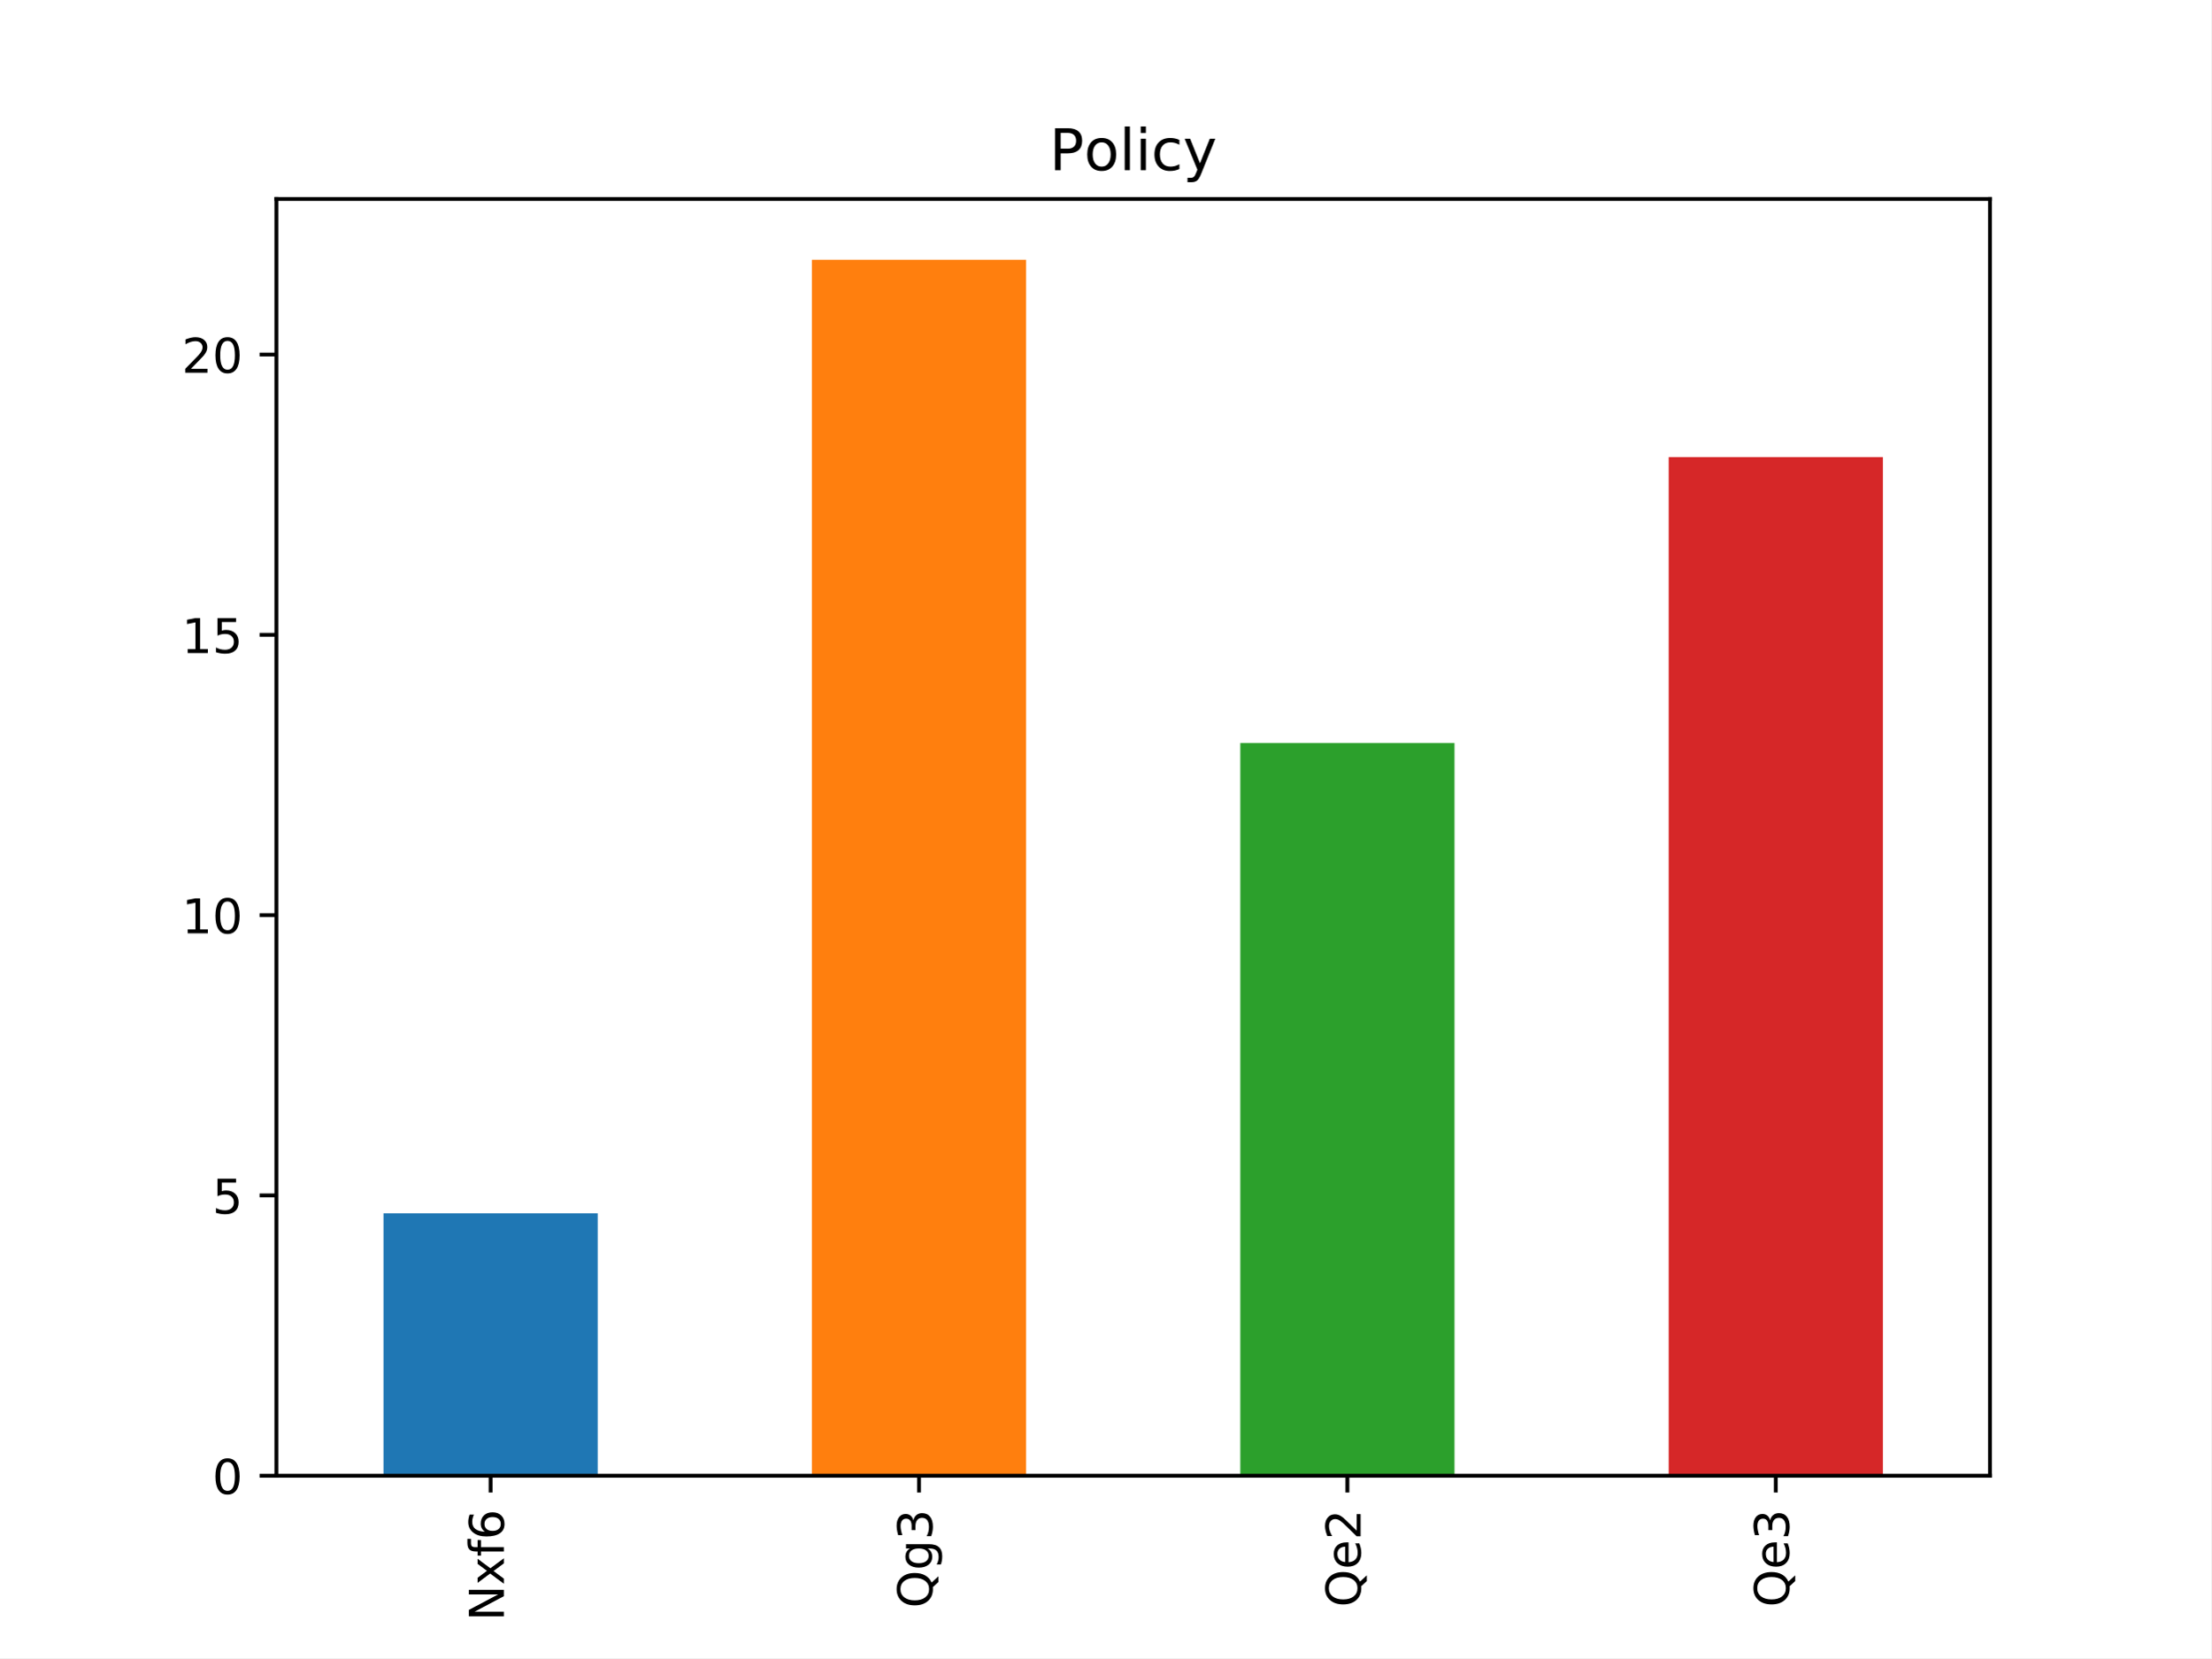
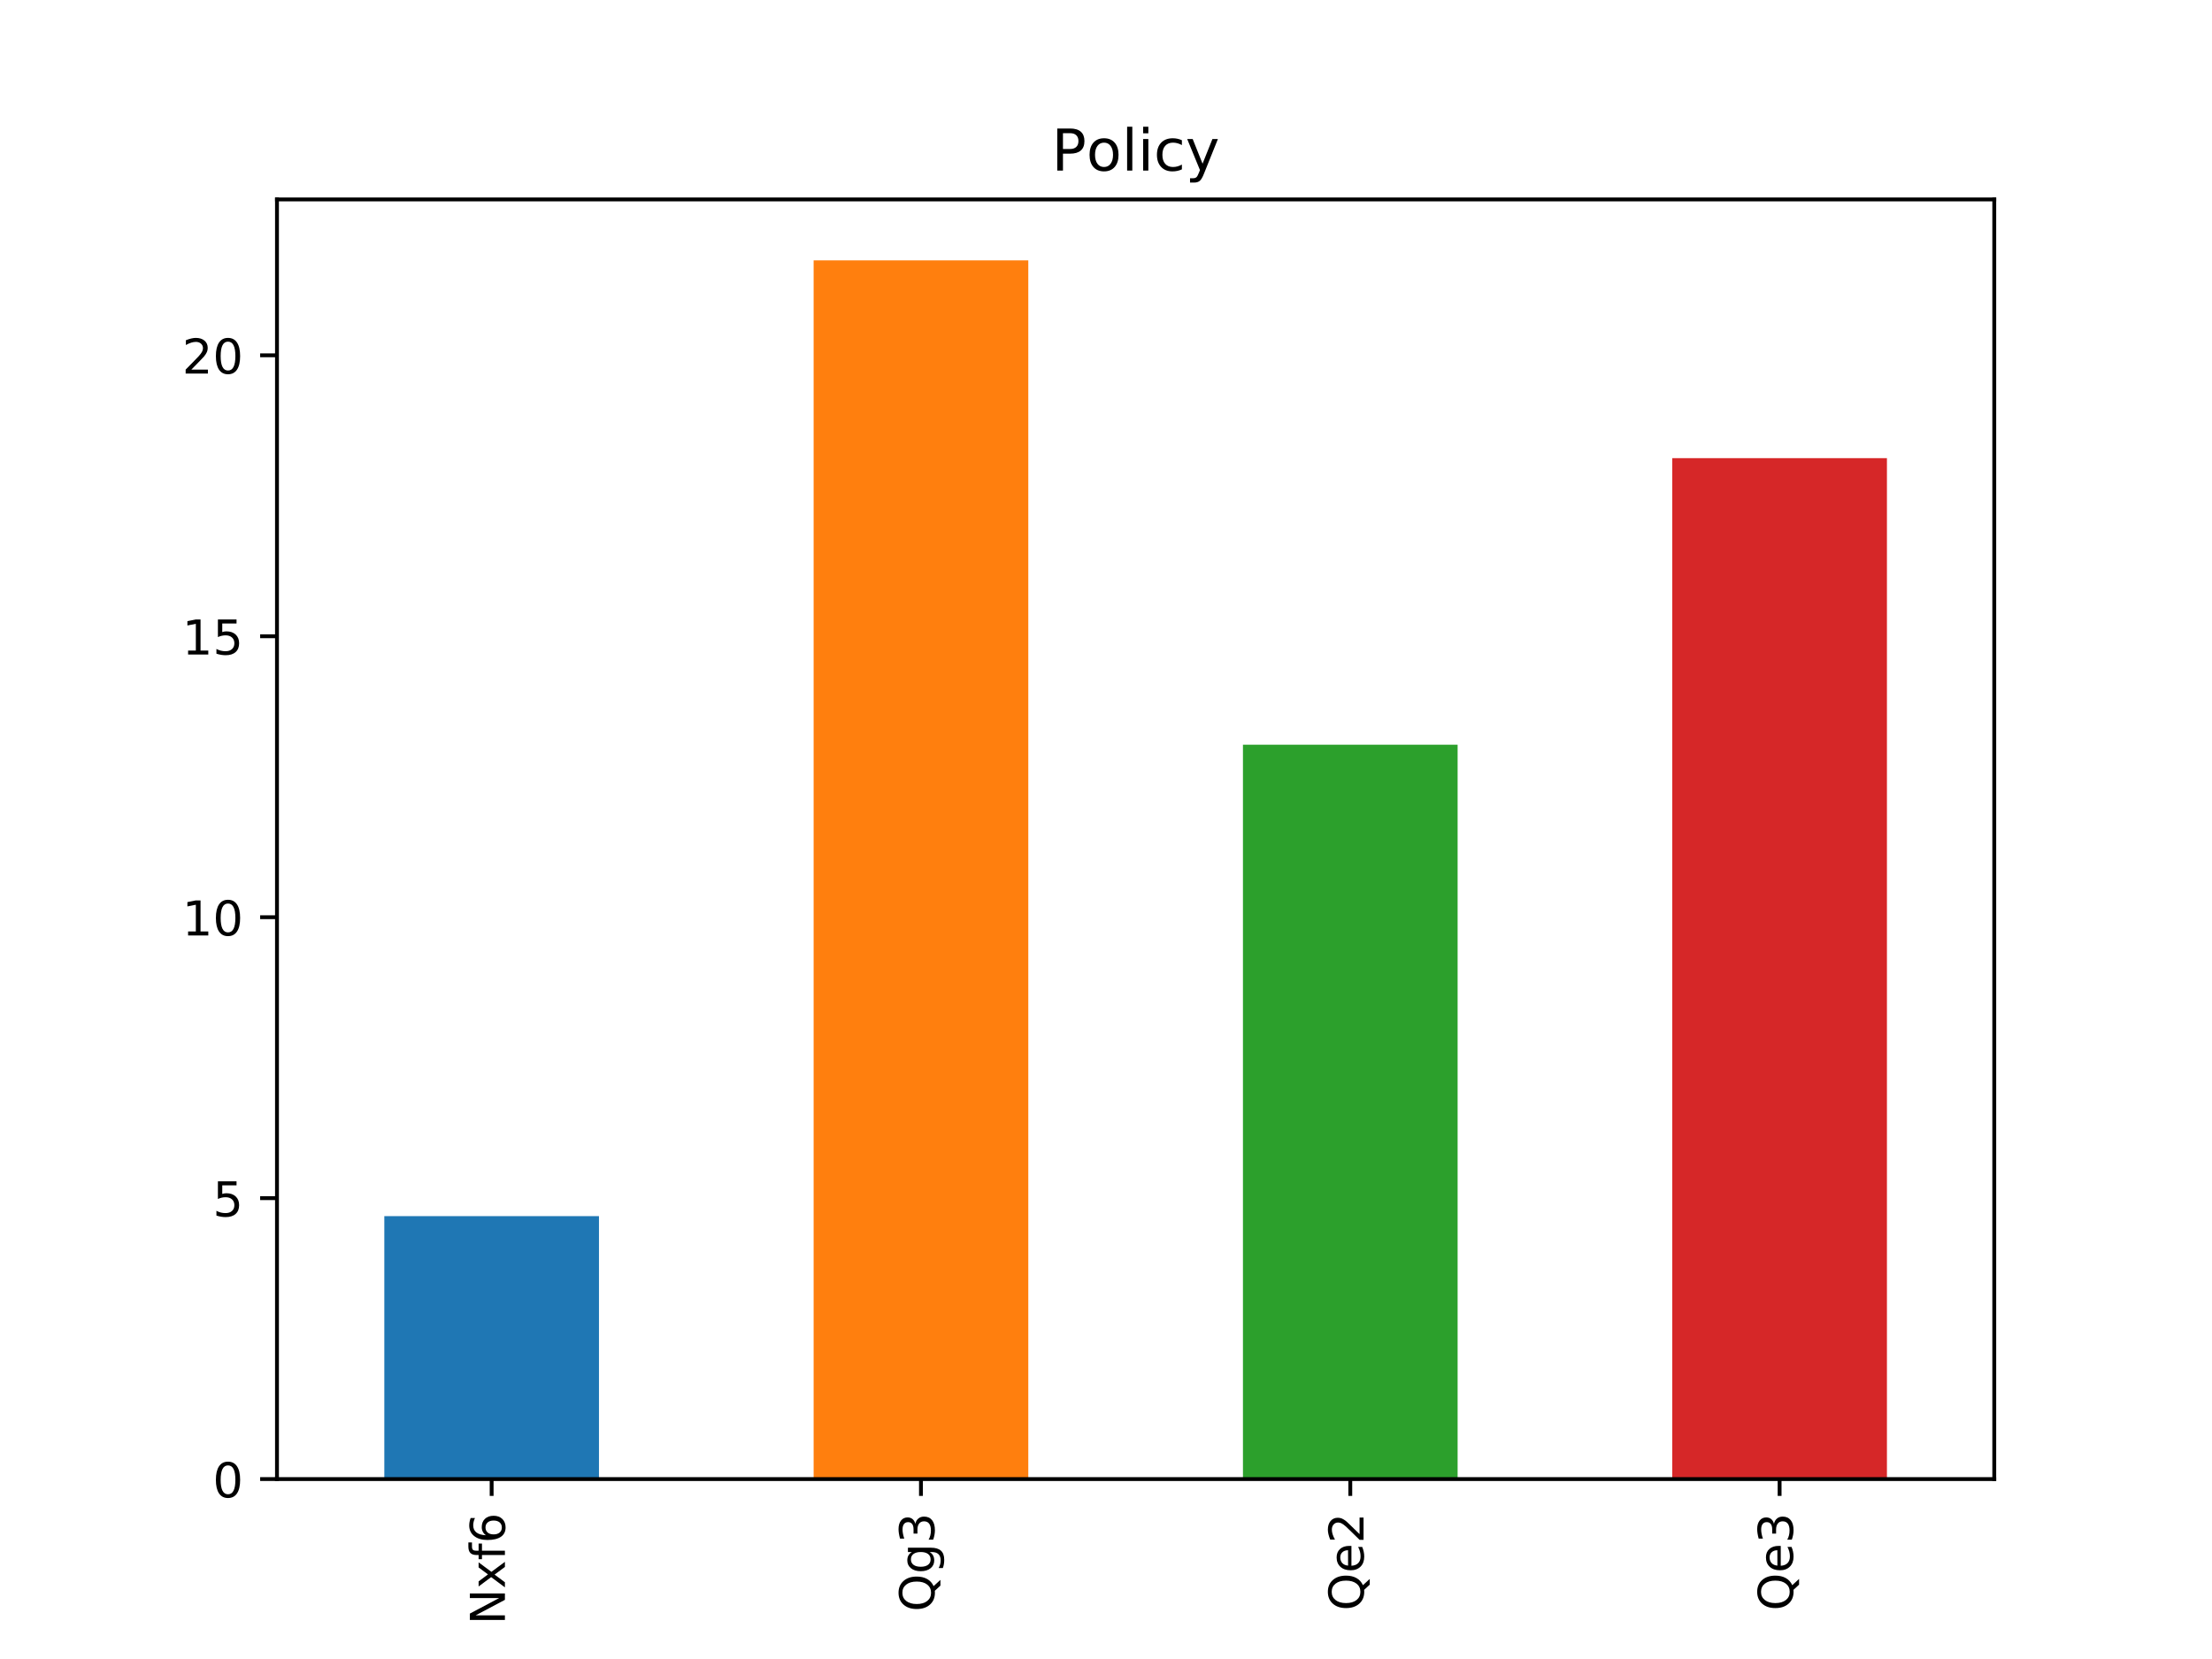
- <svg xmlns="http://www.w3.org/2000/svg" xmlns:xlink="http://www.w3.org/1999/xlink" height="345.6pt" version="1.1" viewBox="0 0 460.8 345.6" width="460.8pt">
+ <svg xmlns="http://www.w3.org/2000/svg" xmlns:xlink="http://www.w3.org/1999/xlink" height="345pt" version="1.1" viewBox="0 0 460 345" width="460pt">
  <defs>
    <style type="text/css">
*{stroke-linecap:butt;stroke-linejoin:round;}
  </style>
  </defs>
  <g id="figure_1">
    <g id="patch_1">
      <path d="M 0 345.6  L 460.8 345.6  L 460.8 0  L 0 0  z " style="fill:#ffffff;" />
    </g>
    <g id="axes_1">
      <g id="patch_2">
        <path d="M 57.6 307.584  L 414.72 307.584  L 414.72 41.472  L 57.6 41.472  z " style="fill:#ffffff;" />
      </g>
      <g id="patch_3">
-         <path clip-path="url(#p25b64a551a)" d="M 79.92 307.584  L 124.56 307.584  L 124.56 252.9  L 79.92 252.9  z " style="fill:#1f77b4;" />
+         <path clip-path="url(#p383b862142)" d="M 79.92 307.584  L 124.56 307.584  L 124.56 252.9  L 79.92 252.9  z " style="fill:#1f77b4;" />
      </g>
      <g id="patch_4">
-         <path clip-path="url(#p25b64a551a)" d="M 169.2 307.584  L 213.84 307.584  L 213.84 54.144  L 169.2 54.144  z " style="fill:#ff7f0e;" />
+         <path clip-path="url(#p383b862142)" d="M 169.2 307.584  L 213.84 307.584  L 213.84 54.144  L 169.2 54.144  z " style="fill:#ff7f0e;" />
      </g>
      <g id="patch_5">
-         <path clip-path="url(#p25b64a551a)" d="M 258.48 307.584  L 303.12 307.584  L 303.12 154.866  L 258.48 154.866  z " style="fill:#2ca02c;" />
+         <path clip-path="url(#p383b862142)" d="M 258.48 307.584  L 303.12 307.584  L 303.12 154.866  L 258.48 154.866  z " style="fill:#2ca02c;" />
      </g>
      <g id="patch_6">
-         <path clip-path="url(#p25b64a551a)" d="M 347.76 307.584  L 392.4 307.584  L 392.4 95.274  L 347.76 95.274  z " style="fill:#d62728;" />
+         <path clip-path="url(#p383b862142)" d="M 347.76 307.584  L 392.4 307.584  L 392.4 95.274  L 347.76 95.274  z " style="fill:#d62728;" />
      </g>
      <g id="matplotlib.axis_1">
        <g id="xtick_1">
          <g id="line2d_1">
            <defs>
-               <path d="M 0 0  L 0 3.5  " id="m6761d79941" style="stroke:#000000;stroke-width:0.8;" />
-             </defs>
-             <g>
-               <use style="stroke:#000000;stroke-width:0.8;" x="102.24" xlink:href="#m6761d79941" y="307.584" />
+               <path d="M 0 0  L 0 3.5  " id="mb958a5039d" style="stroke:#000000;stroke-width:0.8;" />
+             </defs>
+             <g>
+               <use style="stroke:#000000;stroke-width:0.8;" x="102.24" xlink:href="#mb958a5039d" y="307.584" />
            </g>
          </g>
          <g id="text_1">
            <defs>
-               <path d="M 9.812 72.906  L 23.094 72.906  L 55.422 11.922  L 55.422 72.906  L 64.984 72.906  L 64.984 0  L 51.703 0  L 19.391 60.984  L 19.391 0  L 9.812 0  z " id="DejaVuSans-78" />
-               <path d="M 54.891 54.688  L 35.109 28.078  L 55.906 0  L 45.312 0  L 29.391 21.484  L 13.484 0  L 2.875 0  L 24.125 28.609  L 4.688 54.688  L 15.281 54.688  L 29.781 35.203  L 44.281 54.688  z " id="DejaVuSans-120" />
-               <path d="M 37.109 75.984  L 37.109 68.5  L 28.516 68.5  Q 23.688 68.5 21.797 66.547  Q 19.922 64.594 19.922 59.516  L 19.922 54.688  L 34.719 54.688  L 34.719 47.703  L 19.922 47.703  L 19.922 0  L 10.891 0  L 10.891 47.703  L 2.297 47.703  L 2.297 54.688  L 10.891 54.688  L 10.891 58.5  Q 10.891 67.625 15.141 71.797  Q 19.391 75.984 28.609 75.984  z " id="DejaVuSans-102" />
-               <path d="M 33.016 40.375  Q 26.375 40.375 22.484 35.828  Q 18.609 31.297 18.609 23.391  Q 18.609 15.531 22.484 10.953  Q 26.375 6.391 33.016 6.391  Q 39.656 6.391 43.531 10.953  Q 47.406 15.531 47.406 23.391  Q 47.406 31.297 43.531 35.828  Q 39.656 40.375 33.016 40.375  z M 52.594 71.297  L 52.594 62.312  Q 48.875 64.062 45.094 64.984  Q 41.312 65.922 37.594 65.922  Q 27.828 65.922 22.672 59.328  Q 17.531 52.734 16.797 39.406  Q 19.672 43.656 24.016 45.922  Q 28.375 48.188 33.594 48.188  Q 44.578 48.188 50.953 41.516  Q 57.328 34.859 57.328 23.391  Q 57.328 12.156 50.688 5.359  Q 44.047 -1.422 33.016 -1.422  Q 20.359 -1.422 13.672 8.266  Q 6.984 17.969 6.984 36.375  Q 6.984 53.656 15.188 63.938  Q 23.391 74.219 37.203 74.219  Q 40.922 74.219 44.703 73.484  Q 48.484 72.75 52.594 71.297  z " id="DejaVuSans-54" />
+               <path d="M 9.812 72.906  L 23.094 72.906  L 55.422 11.922  L 55.422 72.906  L 64.984 72.906  L 64.984 0  L 51.703 0  L 19.391 60.984  L 19.391 0  L 9.812 0  z " id="DejaVuSans-4e" />
+               <path d="M 54.891 54.688  L 35.109 28.078  L 55.906 0  L 45.312 0  L 29.391 21.484  L 13.484 0  L 2.875 0  L 24.125 28.609  L 4.688 54.688  L 15.281 54.688  L 29.781 35.203  L 44.281 54.688  z " id="DejaVuSans-78" />
+               <path d="M 37.109 75.984  L 37.109 68.5  L 28.516 68.5  Q 23.688 68.5 21.797 66.547  Q 19.922 64.594 19.922 59.516  L 19.922 54.688  L 34.719 54.688  L 34.719 47.703  L 19.922 47.703  L 19.922 0  L 10.891 0  L 10.891 47.703  L 2.297 47.703  L 2.297 54.688  L 10.891 54.688  L 10.891 58.5  Q 10.891 67.625 15.141 71.797  Q 19.391 75.984 28.609 75.984  z " id="DejaVuSans-66" />
+               <path d="M 33.016 40.375  Q 26.375 40.375 22.484 35.828  Q 18.609 31.297 18.609 23.391  Q 18.609 15.531 22.484 10.953  Q 26.375 6.391 33.016 6.391  Q 39.656 6.391 43.531 10.953  Q 47.406 15.531 47.406 23.391  Q 47.406 31.297 43.531 35.828  Q 39.656 40.375 33.016 40.375  z M 52.594 71.297  L 52.594 62.312  Q 48.875 64.062 45.094 64.984  Q 41.312 65.922 37.594 65.922  Q 27.828 65.922 22.672 59.328  Q 17.531 52.734 16.797 39.406  Q 19.672 43.656 24.016 45.922  Q 28.375 48.188 33.594 48.188  Q 44.578 48.188 50.953 41.516  Q 57.328 34.859 57.328 23.391  Q 57.328 12.156 50.688 5.359  Q 44.047 -1.422 33.016 -1.422  Q 20.359 -1.422 13.672 8.266  Q 6.984 17.969 6.984 36.375  Q 6.984 53.656 15.188 63.938  Q 23.391 74.219 37.203 74.219  Q 40.922 74.219 44.703 73.484  Q 48.484 72.75 52.594 71.297  z " id="DejaVuSans-36" />
            </defs>
            <g transform="translate(104.9994 337.8668)rotate(-90)scale(0.1 -0.1)">
-               <use xlink:href="#DejaVuSans-78" />
-               <use x="74.805" xlink:href="#DejaVuSans-120" />
-               <use x="133.984" xlink:href="#DejaVuSans-102" />
-               <use x="169.189" xlink:href="#DejaVuSans-54" />
+               <use xlink:href="#DejaVuSans-4e" />
+               <use x="74.805" xlink:href="#DejaVuSans-78" />
+               <use x="133.984" xlink:href="#DejaVuSans-66" />
+               <use x="169.189" xlink:href="#DejaVuSans-36" />
            </g>
          </g>
        </g>
        <g id="xtick_2">
          <g id="line2d_2">
            <g>
-               <use style="stroke:#000000;stroke-width:0.8;" x="191.52" xlink:href="#m6761d79941" y="307.584" />
+               <use style="stroke:#000000;stroke-width:0.8;" x="191.52" xlink:href="#mb958a5039d" y="307.584" />
            </g>
          </g>
          <g id="text_2">
            <defs>
-               <path d="M 39.406 66.219  Q 28.656 66.219 22.328 58.203  Q 16.016 50.203 16.016 36.375  Q 16.016 22.609 22.328 14.594  Q 28.656 6.594 39.406 6.594  Q 50.141 6.594 56.422 14.594  Q 62.703 22.609 62.703 36.375  Q 62.703 50.203 56.422 58.203  Q 50.141 66.219 39.406 66.219  z M 53.219 1.312  L 66.219 -12.891  L 54.297 -12.891  L 43.5 -1.219  Q 41.891 -1.312 41.031 -1.359  Q 40.188 -1.422 39.406 -1.422  Q 24.031 -1.422 14.812 8.859  Q 5.609 19.141 5.609 36.375  Q 5.609 53.656 14.812 63.938  Q 24.031 74.219 39.406 74.219  Q 54.734 74.219 63.906 63.938  Q 73.094 53.656 73.094 36.375  Q 73.094 23.688 67.984 14.641  Q 62.891 5.609 53.219 1.312  z " id="DejaVuSans-81" />
-               <path d="M 45.406 27.984  Q 45.406 37.75 41.375 43.109  Q 37.359 48.484 30.078 48.484  Q 22.859 48.484 18.828 43.109  Q 14.797 37.75 14.797 27.984  Q 14.797 18.266 18.828 12.891  Q 22.859 7.516 30.078 7.516  Q 37.359 7.516 41.375 12.891  Q 45.406 18.266 45.406 27.984  z M 54.391 6.781  Q 54.391 -7.172 48.188 -13.984  Q 42 -20.797 29.203 -20.797  Q 24.469 -20.797 20.266 -20.094  Q 16.062 -19.391 12.109 -17.922  L 12.109 -9.188  Q 16.062 -11.328 19.922 -12.344  Q 23.781 -13.375 27.781 -13.375  Q 36.625 -13.375 41.016 -8.766  Q 45.406 -4.156 45.406 5.172  L 45.406 9.625  Q 42.625 4.781 38.281 2.391  Q 33.938 0 27.875 0  Q 17.828 0 11.672 7.656  Q 5.516 15.328 5.516 27.984  Q 5.516 40.672 11.672 48.328  Q 17.828 56 27.875 56  Q 33.938 56 38.281 53.609  Q 42.625 51.219 45.406 46.391  L 45.406 54.688  L 54.391 54.688  z " id="DejaVuSans-103" />
-               <path d="M 40.578 39.312  Q 47.656 37.797 51.625 33  Q 55.609 28.219 55.609 21.188  Q 55.609 10.406 48.188 4.484  Q 40.766 -1.422 27.094 -1.422  Q 22.516 -1.422 17.656 -0.516  Q 12.797 0.391 7.625 2.203  L 7.625 11.719  Q 11.719 9.328 16.594 8.109  Q 21.484 6.891 26.812 6.891  Q 36.078 6.891 40.938 10.547  Q 45.797 14.203 45.797 21.188  Q 45.797 27.641 41.281 31.266  Q 36.766 34.906 28.719 34.906  L 20.219 34.906  L 20.219 43.016  L 29.109 43.016  Q 36.375 43.016 40.234 45.922  Q 44.094 48.828 44.094 54.297  Q 44.094 59.906 40.109 62.906  Q 36.141 65.922 28.719 65.922  Q 24.656 65.922 20.016 65.031  Q 15.375 64.156 9.812 62.312  L 9.812 71.094  Q 15.438 72.656 20.344 73.438  Q 25.25 74.219 29.594 74.219  Q 40.828 74.219 47.359 69.109  Q 53.906 64.016 53.906 55.328  Q 53.906 49.266 50.438 45.094  Q 46.969 40.922 40.578 39.312  z " id="DejaVuSans-51" />
+               <path d="M 39.406 66.219  Q 28.656 66.219 22.328 58.203  Q 16.016 50.203 16.016 36.375  Q 16.016 22.609 22.328 14.594  Q 28.656 6.594 39.406 6.594  Q 50.141 6.594 56.422 14.594  Q 62.703 22.609 62.703 36.375  Q 62.703 50.203 56.422 58.203  Q 50.141 66.219 39.406 66.219  z M 53.219 1.312  L 66.219 -12.891  L 54.297 -12.891  L 43.5 -1.219  Q 41.891 -1.312 41.031 -1.359  Q 40.188 -1.422 39.406 -1.422  Q 24.031 -1.422 14.812 8.859  Q 5.609 19.141 5.609 36.375  Q 5.609 53.656 14.812 63.938  Q 24.031 74.219 39.406 74.219  Q 54.734 74.219 63.906 63.938  Q 73.094 53.656 73.094 36.375  Q 73.094 23.688 67.984 14.641  Q 62.891 5.609 53.219 1.312  z " id="DejaVuSans-51" />
+               <path d="M 45.406 27.984  Q 45.406 37.75 41.375 43.109  Q 37.359 48.484 30.078 48.484  Q 22.859 48.484 18.828 43.109  Q 14.797 37.75 14.797 27.984  Q 14.797 18.266 18.828 12.891  Q 22.859 7.516 30.078 7.516  Q 37.359 7.516 41.375 12.891  Q 45.406 18.266 45.406 27.984  z M 54.391 6.781  Q 54.391 -7.172 48.188 -13.984  Q 42 -20.797 29.203 -20.797  Q 24.469 -20.797 20.266 -20.094  Q 16.062 -19.391 12.109 -17.922  L 12.109 -9.188  Q 16.062 -11.328 19.922 -12.344  Q 23.781 -13.375 27.781 -13.375  Q 36.625 -13.375 41.016 -8.766  Q 45.406 -4.156 45.406 5.172  L 45.406 9.625  Q 42.625 4.781 38.281 2.391  Q 33.938 0 27.875 0  Q 17.828 0 11.672 7.656  Q 5.516 15.328 5.516 27.984  Q 5.516 40.672 11.672 48.328  Q 17.828 56 27.875 56  Q 33.938 56 38.281 53.609  Q 42.625 51.219 45.406 46.391  L 45.406 54.688  L 54.391 54.688  z " id="DejaVuSans-67" />
+               <path d="M 40.578 39.312  Q 47.656 37.797 51.625 33  Q 55.609 28.219 55.609 21.188  Q 55.609 10.406 48.188 4.484  Q 40.766 -1.422 27.094 -1.422  Q 22.516 -1.422 17.656 -0.516  Q 12.797 0.391 7.625 2.203  L 7.625 11.719  Q 11.719 9.328 16.594 8.109  Q 21.484 6.891 26.812 6.891  Q 36.078 6.891 40.938 10.547  Q 45.797 14.203 45.797 21.188  Q 45.797 27.641 41.281 31.266  Q 36.766 34.906 28.719 34.906  L 20.219 34.906  L 20.219 43.016  L 29.109 43.016  Q 36.375 43.016 40.234 45.922  Q 44.094 48.828 44.094 54.297  Q 44.094 59.906 40.109 62.906  Q 36.141 65.922 28.719 65.922  Q 24.656 65.922 20.016 65.031  Q 15.375 64.156 9.812 62.312  L 9.812 71.094  Q 15.438 72.656 20.344 73.438  Q 25.25 74.219 29.594 74.219  Q 40.828 74.219 47.359 69.109  Q 53.906 64.016 53.906 55.328  Q 53.906 49.266 50.438 45.094  Q 46.969 40.922 40.578 39.312  z " id="DejaVuSans-33" />
            </defs>
            <g transform="translate(194.2794 335.1668)rotate(-90)scale(0.1 -0.1)">
-               <use xlink:href="#DejaVuSans-81" />
-               <use x="78.711" xlink:href="#DejaVuSans-103" />
-               <use x="142.188" xlink:href="#DejaVuSans-51" />
+               <use xlink:href="#DejaVuSans-51" />
+               <use x="78.711" xlink:href="#DejaVuSans-67" />
+               <use x="142.188" xlink:href="#DejaVuSans-33" />
            </g>
          </g>
        </g>
        <g id="xtick_3">
          <g id="line2d_3">
            <g>
-               <use style="stroke:#000000;stroke-width:0.8;" x="280.8" xlink:href="#m6761d79941" y="307.584" />
+               <use style="stroke:#000000;stroke-width:0.8;" x="280.8" xlink:href="#mb958a5039d" y="307.584" />
            </g>
          </g>
          <g id="text_3">
            <defs>
-               <path d="M 56.203 29.594  L 56.203 25.203  L 14.891 25.203  Q 15.484 15.922 20.484 11.062  Q 25.484 6.203 34.422 6.203  Q 39.594 6.203 44.453 7.469  Q 49.312 8.734 54.109 11.281  L 54.109 2.781  Q 49.266 0.734 44.188 -0.344  Q 39.109 -1.422 33.891 -1.422  Q 20.797 -1.422 13.156 6.188  Q 5.516 13.812 5.516 26.812  Q 5.516 40.234 12.766 48.109  Q 20.016 56 32.328 56  Q 43.359 56 49.781 48.891  Q 56.203 41.797 56.203 29.594  z M 47.219 32.234  Q 47.125 39.594 43.094 43.984  Q 39.062 48.391 32.422 48.391  Q 24.906 48.391 20.391 44.141  Q 15.875 39.891 15.188 32.172  z " id="DejaVuSans-101" />
-               <path d="M 19.188 8.297  L 53.609 8.297  L 53.609 0  L 7.328 0  L 7.328 8.297  Q 12.938 14.109 22.625 23.891  Q 32.328 33.688 34.812 36.531  Q 39.547 41.844 41.422 45.531  Q 43.312 49.219 43.312 52.781  Q 43.312 58.594 39.234 62.25  Q 35.156 65.922 28.609 65.922  Q 23.969 65.922 18.812 64.312  Q 13.672 62.703 7.812 59.422  L 7.812 69.391  Q 13.766 71.781 18.938 73  Q 24.125 74.219 28.422 74.219  Q 39.75 74.219 46.484 68.547  Q 53.219 62.891 53.219 53.422  Q 53.219 48.922 51.531 44.891  Q 49.859 40.875 45.406 35.406  Q 44.188 33.984 37.641 27.219  Q 31.109 20.453 19.188 8.297  z " id="DejaVuSans-50" />
+               <path d="M 56.203 29.594  L 56.203 25.203  L 14.891 25.203  Q 15.484 15.922 20.484 11.062  Q 25.484 6.203 34.422 6.203  Q 39.594 6.203 44.453 7.469  Q 49.312 8.734 54.109 11.281  L 54.109 2.781  Q 49.266 0.734 44.188 -0.344  Q 39.109 -1.422 33.891 -1.422  Q 20.797 -1.422 13.156 6.188  Q 5.516 13.812 5.516 26.812  Q 5.516 40.234 12.766 48.109  Q 20.016 56 32.328 56  Q 43.359 56 49.781 48.891  Q 56.203 41.797 56.203 29.594  z M 47.219 32.234  Q 47.125 39.594 43.094 43.984  Q 39.062 48.391 32.422 48.391  Q 24.906 48.391 20.391 44.141  Q 15.875 39.891 15.188 32.172  z " id="DejaVuSans-65" />
+               <path d="M 19.188 8.297  L 53.609 8.297  L 53.609 0  L 7.328 0  L 7.328 8.297  Q 12.938 14.109 22.625 23.891  Q 32.328 33.688 34.812 36.531  Q 39.547 41.844 41.422 45.531  Q 43.312 49.219 43.312 52.781  Q 43.312 58.594 39.234 62.25  Q 35.156 65.922 28.609 65.922  Q 23.969 65.922 18.812 64.312  Q 13.672 62.703 7.812 59.422  L 7.812 69.391  Q 13.766 71.781 18.938 73  Q 24.125 74.219 28.422 74.219  Q 39.75 74.219 46.484 68.547  Q 53.219 62.891 53.219 53.422  Q 53.219 48.922 51.531 44.891  Q 49.859 40.875 45.406 35.406  Q 44.188 33.984 37.641 27.219  Q 31.109 20.453 19.188 8.297  z " id="DejaVuSans-32" />
            </defs>
            <g transform="translate(283.5594 334.9715)rotate(-90)scale(0.1 -0.1)">
-               <use xlink:href="#DejaVuSans-81" />
-               <use x="78.711" xlink:href="#DejaVuSans-101" />
-               <use x="140.234" xlink:href="#DejaVuSans-50" />
+               <use xlink:href="#DejaVuSans-51" />
+               <use x="78.711" xlink:href="#DejaVuSans-65" />
+               <use x="140.234" xlink:href="#DejaVuSans-32" />
            </g>
          </g>
        </g>
        <g id="xtick_4">
          <g id="line2d_4">
            <g>
-               <use style="stroke:#000000;stroke-width:0.8;" x="370.08" xlink:href="#m6761d79941" y="307.584" />
+               <use style="stroke:#000000;stroke-width:0.8;" x="370.08" xlink:href="#mb958a5039d" y="307.584" />
            </g>
          </g>
          <g id="text_4">
            <g transform="translate(372.8394 334.9715)rotate(-90)scale(0.1 -0.1)">
-               <use xlink:href="#DejaVuSans-81" />
-               <use x="78.711" xlink:href="#DejaVuSans-101" />
-               <use x="140.234" xlink:href="#DejaVuSans-51" />
+               <use xlink:href="#DejaVuSans-51" />
+               <use x="78.711" xlink:href="#DejaVuSans-65" />
+               <use x="140.234" xlink:href="#DejaVuSans-33" />
            </g>
          </g>
        </g>
      </g>
      <g id="matplotlib.axis_2">
        <g id="ytick_1">
          <g id="line2d_5">
            <defs>
-               <path d="M 0 0  L -3.5 0  " id="m5f5771d4d3" style="stroke:#000000;stroke-width:0.8;" />
-             </defs>
-             <g>
-               <use style="stroke:#000000;stroke-width:0.8;" x="57.6" xlink:href="#m5f5771d4d3" y="307.584" />
+               <path d="M 0 0  L -3.5 0  " id="m2f2df59e3d" style="stroke:#000000;stroke-width:0.8;" />
+             </defs>
+             <g>
+               <use style="stroke:#000000;stroke-width:0.8;" x="57.6" xlink:href="#m2f2df59e3d" y="307.584" />
            </g>
          </g>
          <g id="text_5">
            <defs>
-               <path d="M 31.781 66.406  Q 24.172 66.406 20.328 58.906  Q 16.5 51.422 16.5 36.375  Q 16.5 21.391 20.328 13.891  Q 24.172 6.391 31.781 6.391  Q 39.453 6.391 43.281 13.891  Q 47.125 21.391 47.125 36.375  Q 47.125 51.422 43.281 58.906  Q 39.453 66.406 31.781 66.406  z M 31.781 74.219  Q 44.047 74.219 50.516 64.516  Q 56.984 54.828 56.984 36.375  Q 56.984 17.969 50.516 8.266  Q 44.047 -1.422 31.781 -1.422  Q 19.531 -1.422 13.062 8.266  Q 6.594 17.969 6.594 36.375  Q 6.594 54.828 13.062 64.516  Q 19.531 74.219 31.781 74.219  z " id="DejaVuSans-48" />
+               <path d="M 31.781 66.406  Q 24.172 66.406 20.328 58.906  Q 16.5 51.422 16.5 36.375  Q 16.5 21.391 20.328 13.891  Q 24.172 6.391 31.781 6.391  Q 39.453 6.391 43.281 13.891  Q 47.125 21.391 47.125 36.375  Q 47.125 51.422 43.281 58.906  Q 39.453 66.406 31.781 66.406  z M 31.781 74.219  Q 44.047 74.219 50.516 64.516  Q 56.984 54.828 56.984 36.375  Q 56.984 17.969 50.516 8.266  Q 44.047 -1.422 31.781 -1.422  Q 19.531 -1.422 13.062 8.266  Q 6.594 17.969 6.594 36.375  Q 6.594 54.828 13.062 64.516  Q 19.531 74.219 31.781 74.219  z " id="DejaVuSans-30" />
            </defs>
            <g transform="translate(44.2375 311.3832)scale(0.1 -0.1)">
-               <use xlink:href="#DejaVuSans-48" />
+               <use xlink:href="#DejaVuSans-30" />
            </g>
          </g>
        </g>
        <g id="ytick_2">
          <g id="line2d_6">
            <g>
-               <use style="stroke:#000000;stroke-width:0.8;" x="57.6" xlink:href="#m5f5771d4d3" y="249.161" />
+               <use style="stroke:#000000;stroke-width:0.8;" x="57.6" xlink:href="#m2f2df59e3d" y="249.161" />
            </g>
          </g>
          <g id="text_6">
            <defs>
-               <path d="M 10.797 72.906  L 49.516 72.906  L 49.516 64.594  L 19.828 64.594  L 19.828 46.734  Q 21.969 47.469 24.109 47.828  Q 26.266 48.188 28.422 48.188  Q 40.625 48.188 47.75 41.5  Q 54.891 34.812 54.891 23.391  Q 54.891 11.625 47.562 5.094  Q 40.234 -1.422 26.906 -1.422  Q 22.312 -1.422 17.547 -0.641  Q 12.797 0.141 7.719 1.703  L 7.719 11.625  Q 12.109 9.234 16.797 8.062  Q 21.484 6.891 26.703 6.891  Q 35.156 6.891 40.078 11.328  Q 45.016 15.766 45.016 23.391  Q 45.016 31 40.078 35.438  Q 35.156 39.891 26.703 39.891  Q 22.75 39.891 18.812 39.016  Q 14.891 38.141 10.797 36.281  z " id="DejaVuSans-53" />
+               <path d="M 10.797 72.906  L 49.516 72.906  L 49.516 64.594  L 19.828 64.594  L 19.828 46.734  Q 21.969 47.469 24.109 47.828  Q 26.266 48.188 28.422 48.188  Q 40.625 48.188 47.75 41.5  Q 54.891 34.812 54.891 23.391  Q 54.891 11.625 47.562 5.094  Q 40.234 -1.422 26.906 -1.422  Q 22.312 -1.422 17.547 -0.641  Q 12.797 0.141 7.719 1.703  L 7.719 11.625  Q 12.109 9.234 16.797 8.062  Q 21.484 6.891 26.703 6.891  Q 35.156 6.891 40.078 11.328  Q 45.016 15.766 45.016 23.391  Q 45.016 31 40.078 35.438  Q 35.156 39.891 26.703 39.891  Q 22.75 39.891 18.812 39.016  Q 14.891 38.141 10.797 36.281  z " id="DejaVuSans-35" />
            </defs>
            <g transform="translate(44.2375 252.96)scale(0.1 -0.1)">
-               <use xlink:href="#DejaVuSans-53" />
+               <use xlink:href="#DejaVuSans-35" />
            </g>
          </g>
        </g>
        <g id="ytick_3">
          <g id="line2d_7">
            <g>
-               <use style="stroke:#000000;stroke-width:0.8;" x="57.6" xlink:href="#m5f5771d4d3" y="190.738" />
+               <use style="stroke:#000000;stroke-width:0.8;" x="57.6" xlink:href="#m2f2df59e3d" y="190.738" />
            </g>
          </g>
          <g id="text_7">
            <defs>
-               <path d="M 12.406 8.297  L 28.516 8.297  L 28.516 63.922  L 10.984 60.406  L 10.984 69.391  L 28.422 72.906  L 38.281 72.906  L 38.281 8.297  L 54.391 8.297  L 54.391 0  L 12.406 0  z " id="DejaVuSans-49" />
+               <path d="M 12.406 8.297  L 28.516 8.297  L 28.516 63.922  L 10.984 60.406  L 10.984 69.391  L 28.422 72.906  L 38.281 72.906  L 38.281 8.297  L 54.391 8.297  L 54.391 0  L 12.406 0  z " id="DejaVuSans-31" />
            </defs>
            <g transform="translate(37.875 194.5367)scale(0.1 -0.1)">
-               <use xlink:href="#DejaVuSans-49" />
-               <use x="63.623" xlink:href="#DejaVuSans-48" />
+               <use xlink:href="#DejaVuSans-31" />
+               <use x="63.623" xlink:href="#DejaVuSans-30" />
            </g>
          </g>
        </g>
        <g id="ytick_4">
          <g id="line2d_8">
            <g>
-               <use style="stroke:#000000;stroke-width:0.8;" x="57.6" xlink:href="#m5f5771d4d3" y="132.314" />
+               <use style="stroke:#000000;stroke-width:0.8;" x="57.6" xlink:href="#m2f2df59e3d" y="132.314" />
            </g>
          </g>
          <g id="text_8">
            <g transform="translate(37.875 136.1135)scale(0.1 -0.1)">
-               <use xlink:href="#DejaVuSans-49" />
-               <use x="63.623" xlink:href="#DejaVuSans-53" />
+               <use xlink:href="#DejaVuSans-31" />
+               <use x="63.623" xlink:href="#DejaVuSans-35" />
            </g>
          </g>
        </g>
        <g id="ytick_5">
          <g id="line2d_9">
            <g>
-               <use style="stroke:#000000;stroke-width:0.8;" x="57.6" xlink:href="#m5f5771d4d3" y="73.891" />
+               <use style="stroke:#000000;stroke-width:0.8;" x="57.6" xlink:href="#m2f2df59e3d" y="73.891" />
            </g>
          </g>
          <g id="text_9">
            <g transform="translate(37.875 77.69027)scale(0.1 -0.1)">
-               <use xlink:href="#DejaVuSans-50" />
-               <use x="63.623" xlink:href="#DejaVuSans-48" />
+               <use xlink:href="#DejaVuSans-32" />
+               <use x="63.623" xlink:href="#DejaVuSans-30" />
            </g>
          </g>
        </g>
      </g>
      <g id="patch_7">
        <path d="M 57.6 307.584  L 57.6 41.472  " style="fill:none;stroke:#000000;stroke-linecap:square;stroke-linejoin:miter;stroke-width:0.8;" />
      </g>
      <g id="patch_8">
        <path d="M 414.72 307.584  L 414.72 41.472  " style="fill:none;stroke:#000000;stroke-linecap:square;stroke-linejoin:miter;stroke-width:0.8;" />
      </g>
      <g id="patch_9">
        <path d="M 57.6 307.584  L 414.72 307.584  " style="fill:none;stroke:#000000;stroke-linecap:square;stroke-linejoin:miter;stroke-width:0.8;" />
      </g>
      <g id="patch_10">
        <path d="M 57.6 41.472  L 414.72 41.472  " style="fill:none;stroke:#000000;stroke-linecap:square;stroke-linejoin:miter;stroke-width:0.8;" />
      </g>
      <g id="text_10">
        <defs>
-           <path d="M 19.672 64.797  L 19.672 37.406  L 32.078 37.406  Q 38.969 37.406 42.719 40.969  Q 46.484 44.531 46.484 51.125  Q 46.484 57.672 42.719 61.234  Q 38.969 64.797 32.078 64.797  z M 9.812 72.906  L 32.078 72.906  Q 44.344 72.906 50.609 67.359  Q 56.891 61.812 56.891 51.125  Q 56.891 40.328 50.609 34.812  Q 44.344 29.297 32.078 29.297  L 19.672 29.297  L 19.672 0  L 9.812 0  z " id="DejaVuSans-80" />
-           <path d="M 30.609 48.391  Q 23.391 48.391 19.188 42.75  Q 14.984 37.109 14.984 27.297  Q 14.984 17.484 19.156 11.844  Q 23.344 6.203 30.609 6.203  Q 37.797 6.203 41.984 11.859  Q 46.188 17.531 46.188 27.297  Q 46.188 37.016 41.984 42.703  Q 37.797 48.391 30.609 48.391  z M 30.609 56  Q 42.328 56 49.016 48.375  Q 55.719 40.766 55.719 27.297  Q 55.719 13.875 49.016 6.219  Q 42.328 -1.422 30.609 -1.422  Q 18.844 -1.422 12.172 6.219  Q 5.516 13.875 5.516 27.297  Q 5.516 40.766 12.172 48.375  Q 18.844 56 30.609 56  z " id="DejaVuSans-111" />
-           <path d="M 9.422 75.984  L 18.406 75.984  L 18.406 0  L 9.422 0  z " id="DejaVuSans-108" />
-           <path d="M 9.422 54.688  L 18.406 54.688  L 18.406 0  L 9.422 0  z M 9.422 75.984  L 18.406 75.984  L 18.406 64.594  L 9.422 64.594  z " id="DejaVuSans-105" />
-           <path d="M 48.781 52.594  L 48.781 44.188  Q 44.969 46.297 41.141 47.344  Q 37.312 48.391 33.406 48.391  Q 24.656 48.391 19.812 42.844  Q 14.984 37.312 14.984 27.297  Q 14.984 17.281 19.812 11.734  Q 24.656 6.203 33.406 6.203  Q 37.312 6.203 41.141 7.25  Q 44.969 8.297 48.781 10.406  L 48.781 2.094  Q 45.016 0.344 40.984 -0.531  Q 36.969 -1.422 32.422 -1.422  Q 20.062 -1.422 12.781 6.344  Q 5.516 14.109 5.516 27.297  Q 5.516 40.672 12.859 48.328  Q 20.219 56 33.016 56  Q 37.156 56 41.109 55.141  Q 45.062 54.297 48.781 52.594  z " id="DejaVuSans-99" />
-           <path d="M 32.172 -5.078  Q 28.375 -14.844 24.75 -17.812  Q 21.141 -20.797 15.094 -20.797  L 7.906 -20.797  L 7.906 -13.281  L 13.188 -13.281  Q 16.891 -13.281 18.938 -11.516  Q 21 -9.766 23.484 -3.219  L 25.094 0.875  L 2.984 54.688  L 12.5 54.688  L 29.594 11.922  L 46.688 54.688  L 56.203 54.688  z " id="DejaVuSans-121" />
+           <path d="M 19.672 64.797  L 19.672 37.406  L 32.078 37.406  Q 38.969 37.406 42.719 40.969  Q 46.484 44.531 46.484 51.125  Q 46.484 57.672 42.719 61.234  Q 38.969 64.797 32.078 64.797  z M 9.812 72.906  L 32.078 72.906  Q 44.344 72.906 50.609 67.359  Q 56.891 61.812 56.891 51.125  Q 56.891 40.328 50.609 34.812  Q 44.344 29.297 32.078 29.297  L 19.672 29.297  L 19.672 0  L 9.812 0  z " id="DejaVuSans-50" />
+           <path d="M 30.609 48.391  Q 23.391 48.391 19.188 42.75  Q 14.984 37.109 14.984 27.297  Q 14.984 17.484 19.156 11.844  Q 23.344 6.203 30.609 6.203  Q 37.797 6.203 41.984 11.859  Q 46.188 17.531 46.188 27.297  Q 46.188 37.016 41.984 42.703  Q 37.797 48.391 30.609 48.391  z M 30.609 56  Q 42.328 56 49.016 48.375  Q 55.719 40.766 55.719 27.297  Q 55.719 13.875 49.016 6.219  Q 42.328 -1.422 30.609 -1.422  Q 18.844 -1.422 12.172 6.219  Q 5.516 13.875 5.516 27.297  Q 5.516 40.766 12.172 48.375  Q 18.844 56 30.609 56  z " id="DejaVuSans-6f" />
+           <path d="M 9.422 75.984  L 18.406 75.984  L 18.406 0  L 9.422 0  z " id="DejaVuSans-6c" />
+           <path d="M 9.422 54.688  L 18.406 54.688  L 18.406 0  L 9.422 0  z M 9.422 75.984  L 18.406 75.984  L 18.406 64.594  L 9.422 64.594  z " id="DejaVuSans-69" />
+           <path d="M 48.781 52.594  L 48.781 44.188  Q 44.969 46.297 41.141 47.344  Q 37.312 48.391 33.406 48.391  Q 24.656 48.391 19.812 42.844  Q 14.984 37.312 14.984 27.297  Q 14.984 17.281 19.812 11.734  Q 24.656 6.203 33.406 6.203  Q 37.312 6.203 41.141 7.25  Q 44.969 8.297 48.781 10.406  L 48.781 2.094  Q 45.016 0.344 40.984 -0.531  Q 36.969 -1.422 32.422 -1.422  Q 20.062 -1.422 12.781 6.344  Q 5.516 14.109 5.516 27.297  Q 5.516 40.672 12.859 48.328  Q 20.219 56 33.016 56  Q 37.156 56 41.109 55.141  Q 45.062 54.297 48.781 52.594  z " id="DejaVuSans-63" />
+           <path d="M 32.172 -5.078  Q 28.375 -14.844 24.75 -17.812  Q 21.141 -20.797 15.094 -20.797  L 7.906 -20.797  L 7.906 -13.281  L 13.188 -13.281  Q 16.891 -13.281 18.938 -11.516  Q 21 -9.766 23.484 -3.219  L 25.094 0.875  L 2.984 54.688  L 12.5 54.688  L 29.594 11.922  L 46.688 54.688  L 56.203 54.688  z " id="DejaVuSans-79" />
        </defs>
        <g transform="translate(218.6897 35.472)scale(0.12 -0.12)">
-           <use xlink:href="#DejaVuSans-80" />
-           <use x="60.256" xlink:href="#DejaVuSans-111" />
-           <use x="121.438" xlink:href="#DejaVuSans-108" />
-           <use x="149.221" xlink:href="#DejaVuSans-105" />
-           <use x="177.004" xlink:href="#DejaVuSans-99" />
-           <use x="231.984" xlink:href="#DejaVuSans-121" />
+           <use xlink:href="#DejaVuSans-50" />
+           <use x="60.256" xlink:href="#DejaVuSans-6f" />
+           <use x="121.438" xlink:href="#DejaVuSans-6c" />
+           <use x="149.221" xlink:href="#DejaVuSans-69" />
+           <use x="177.004" xlink:href="#DejaVuSans-63" />
+           <use x="231.984" xlink:href="#DejaVuSans-79" />
        </g>
      </g>
    </g>
  </g>
  <defs>
-     <clipPath id="p25b64a551a">
+     <clipPath id="p383b862142">
      <rect height="266.112" width="357.12" x="57.6" y="41.472" />
    </clipPath>
  </defs>
</svg>
